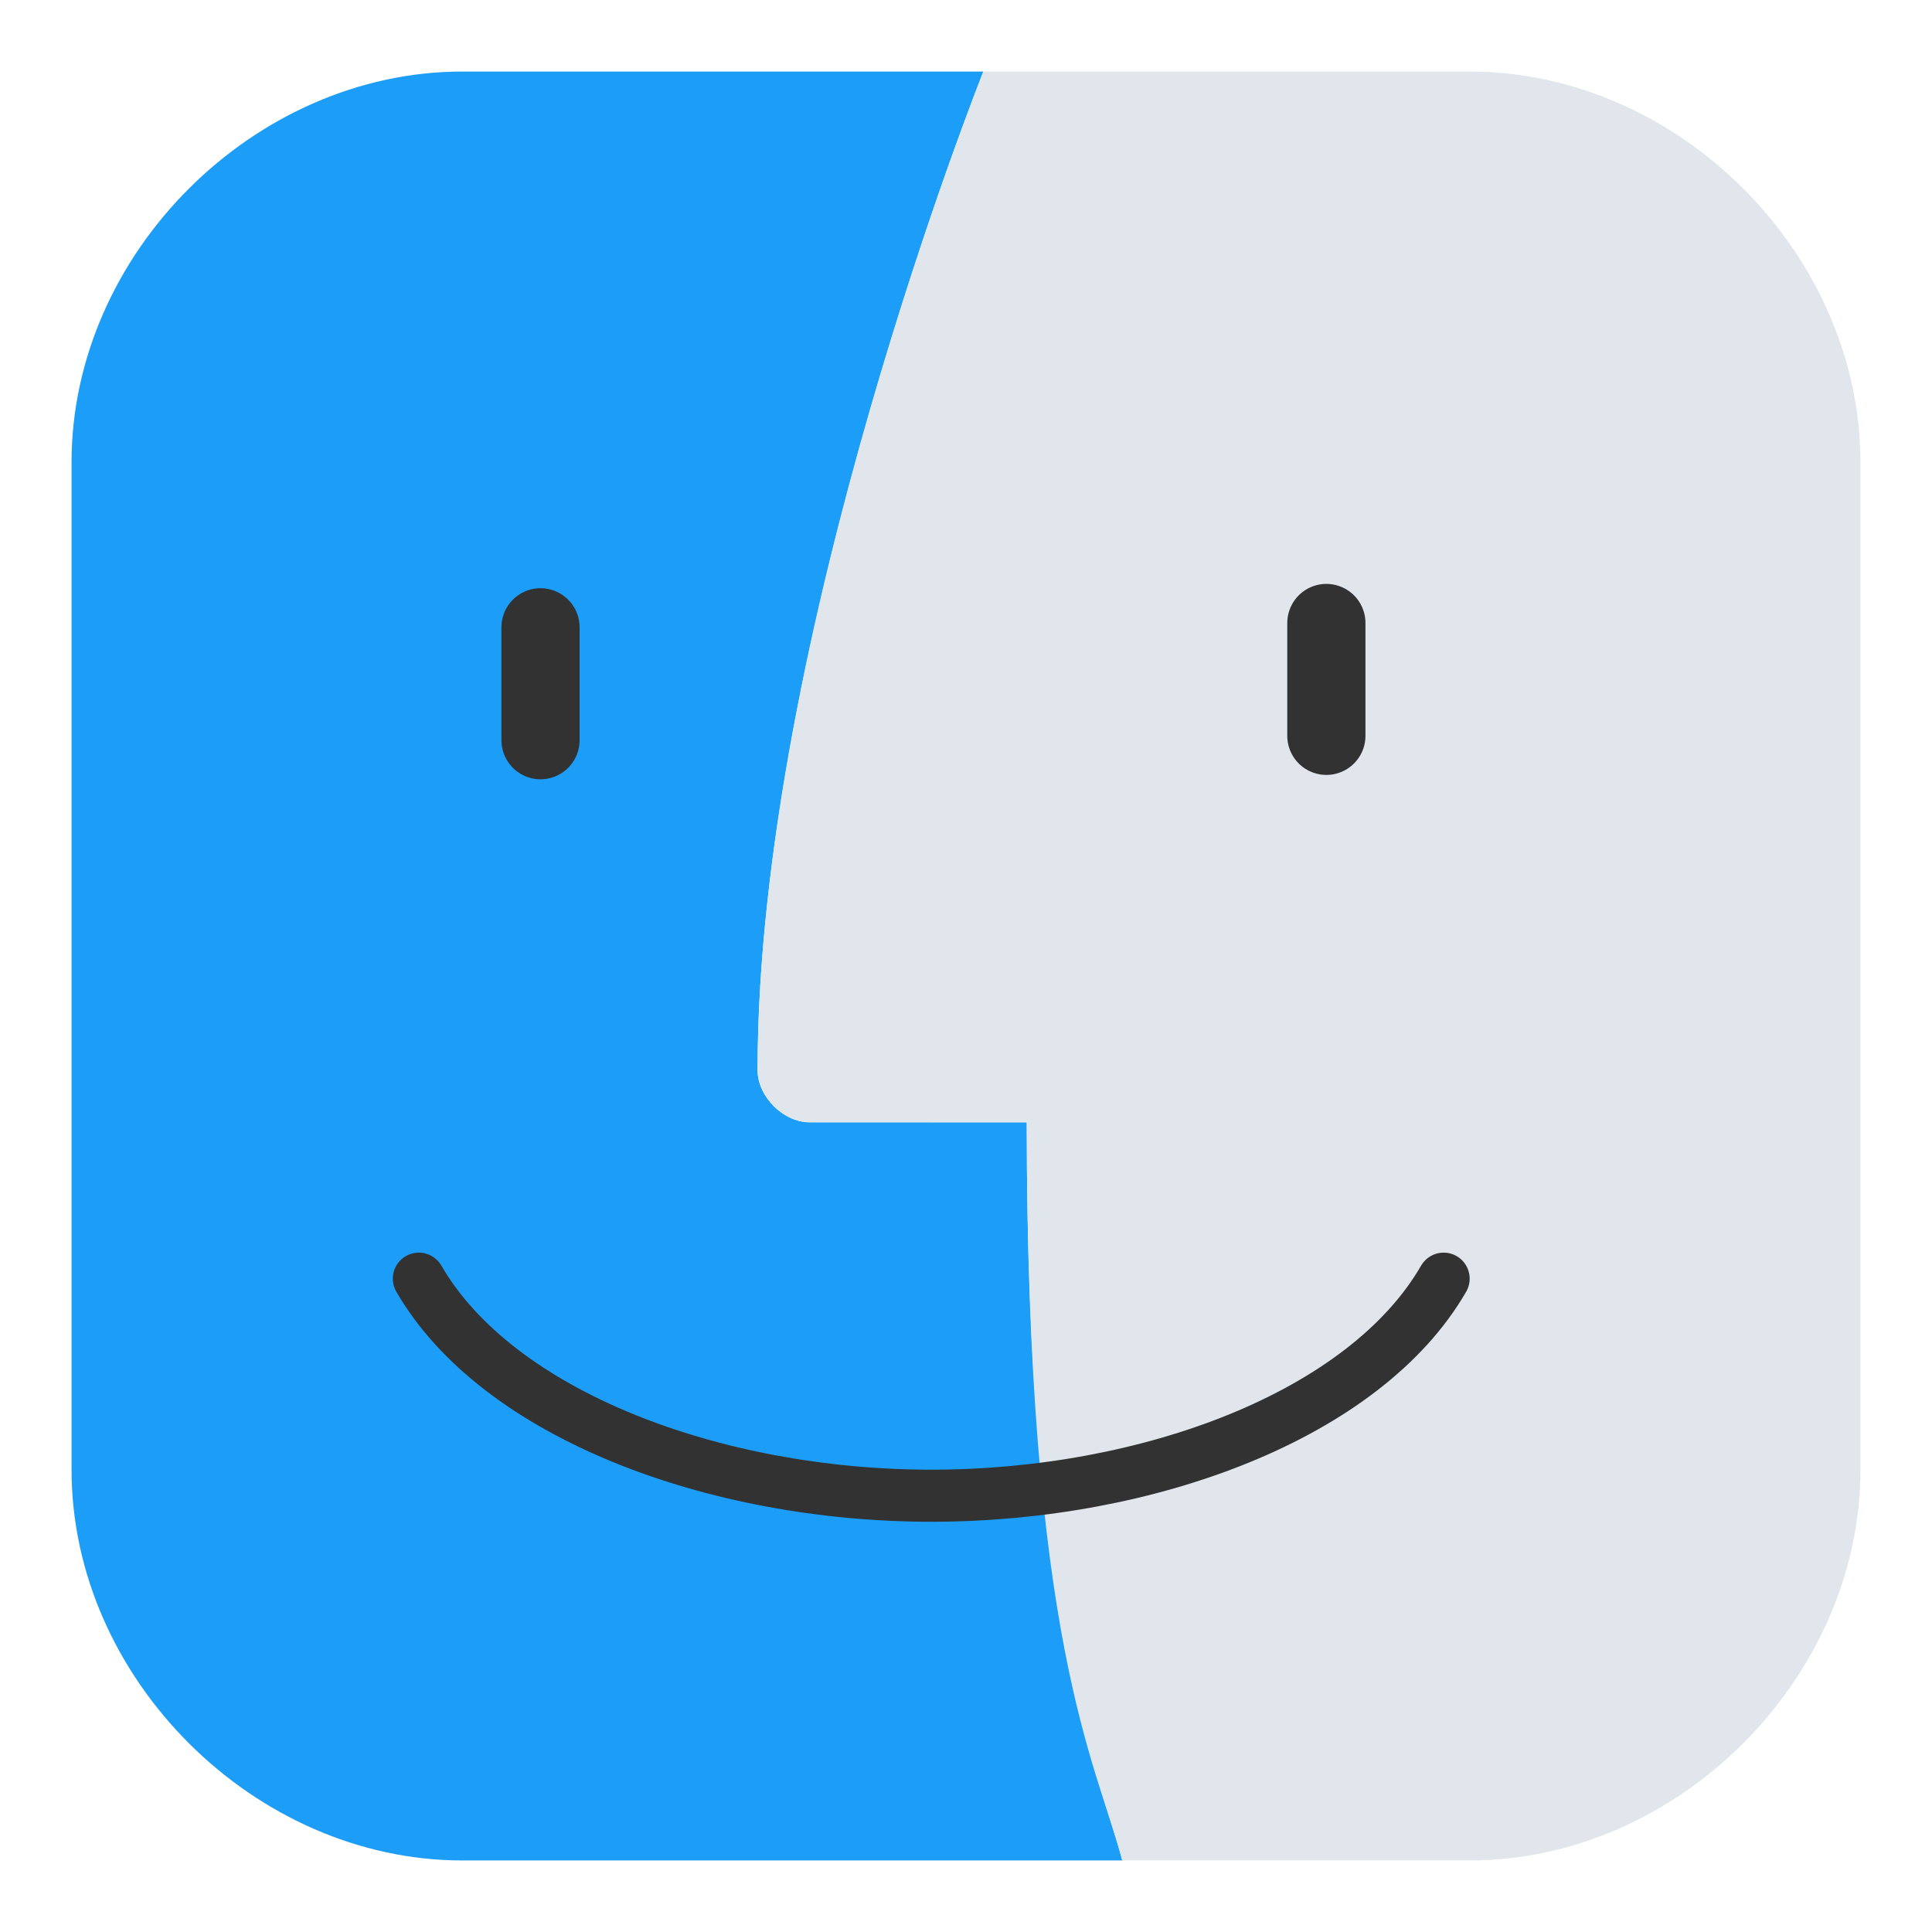
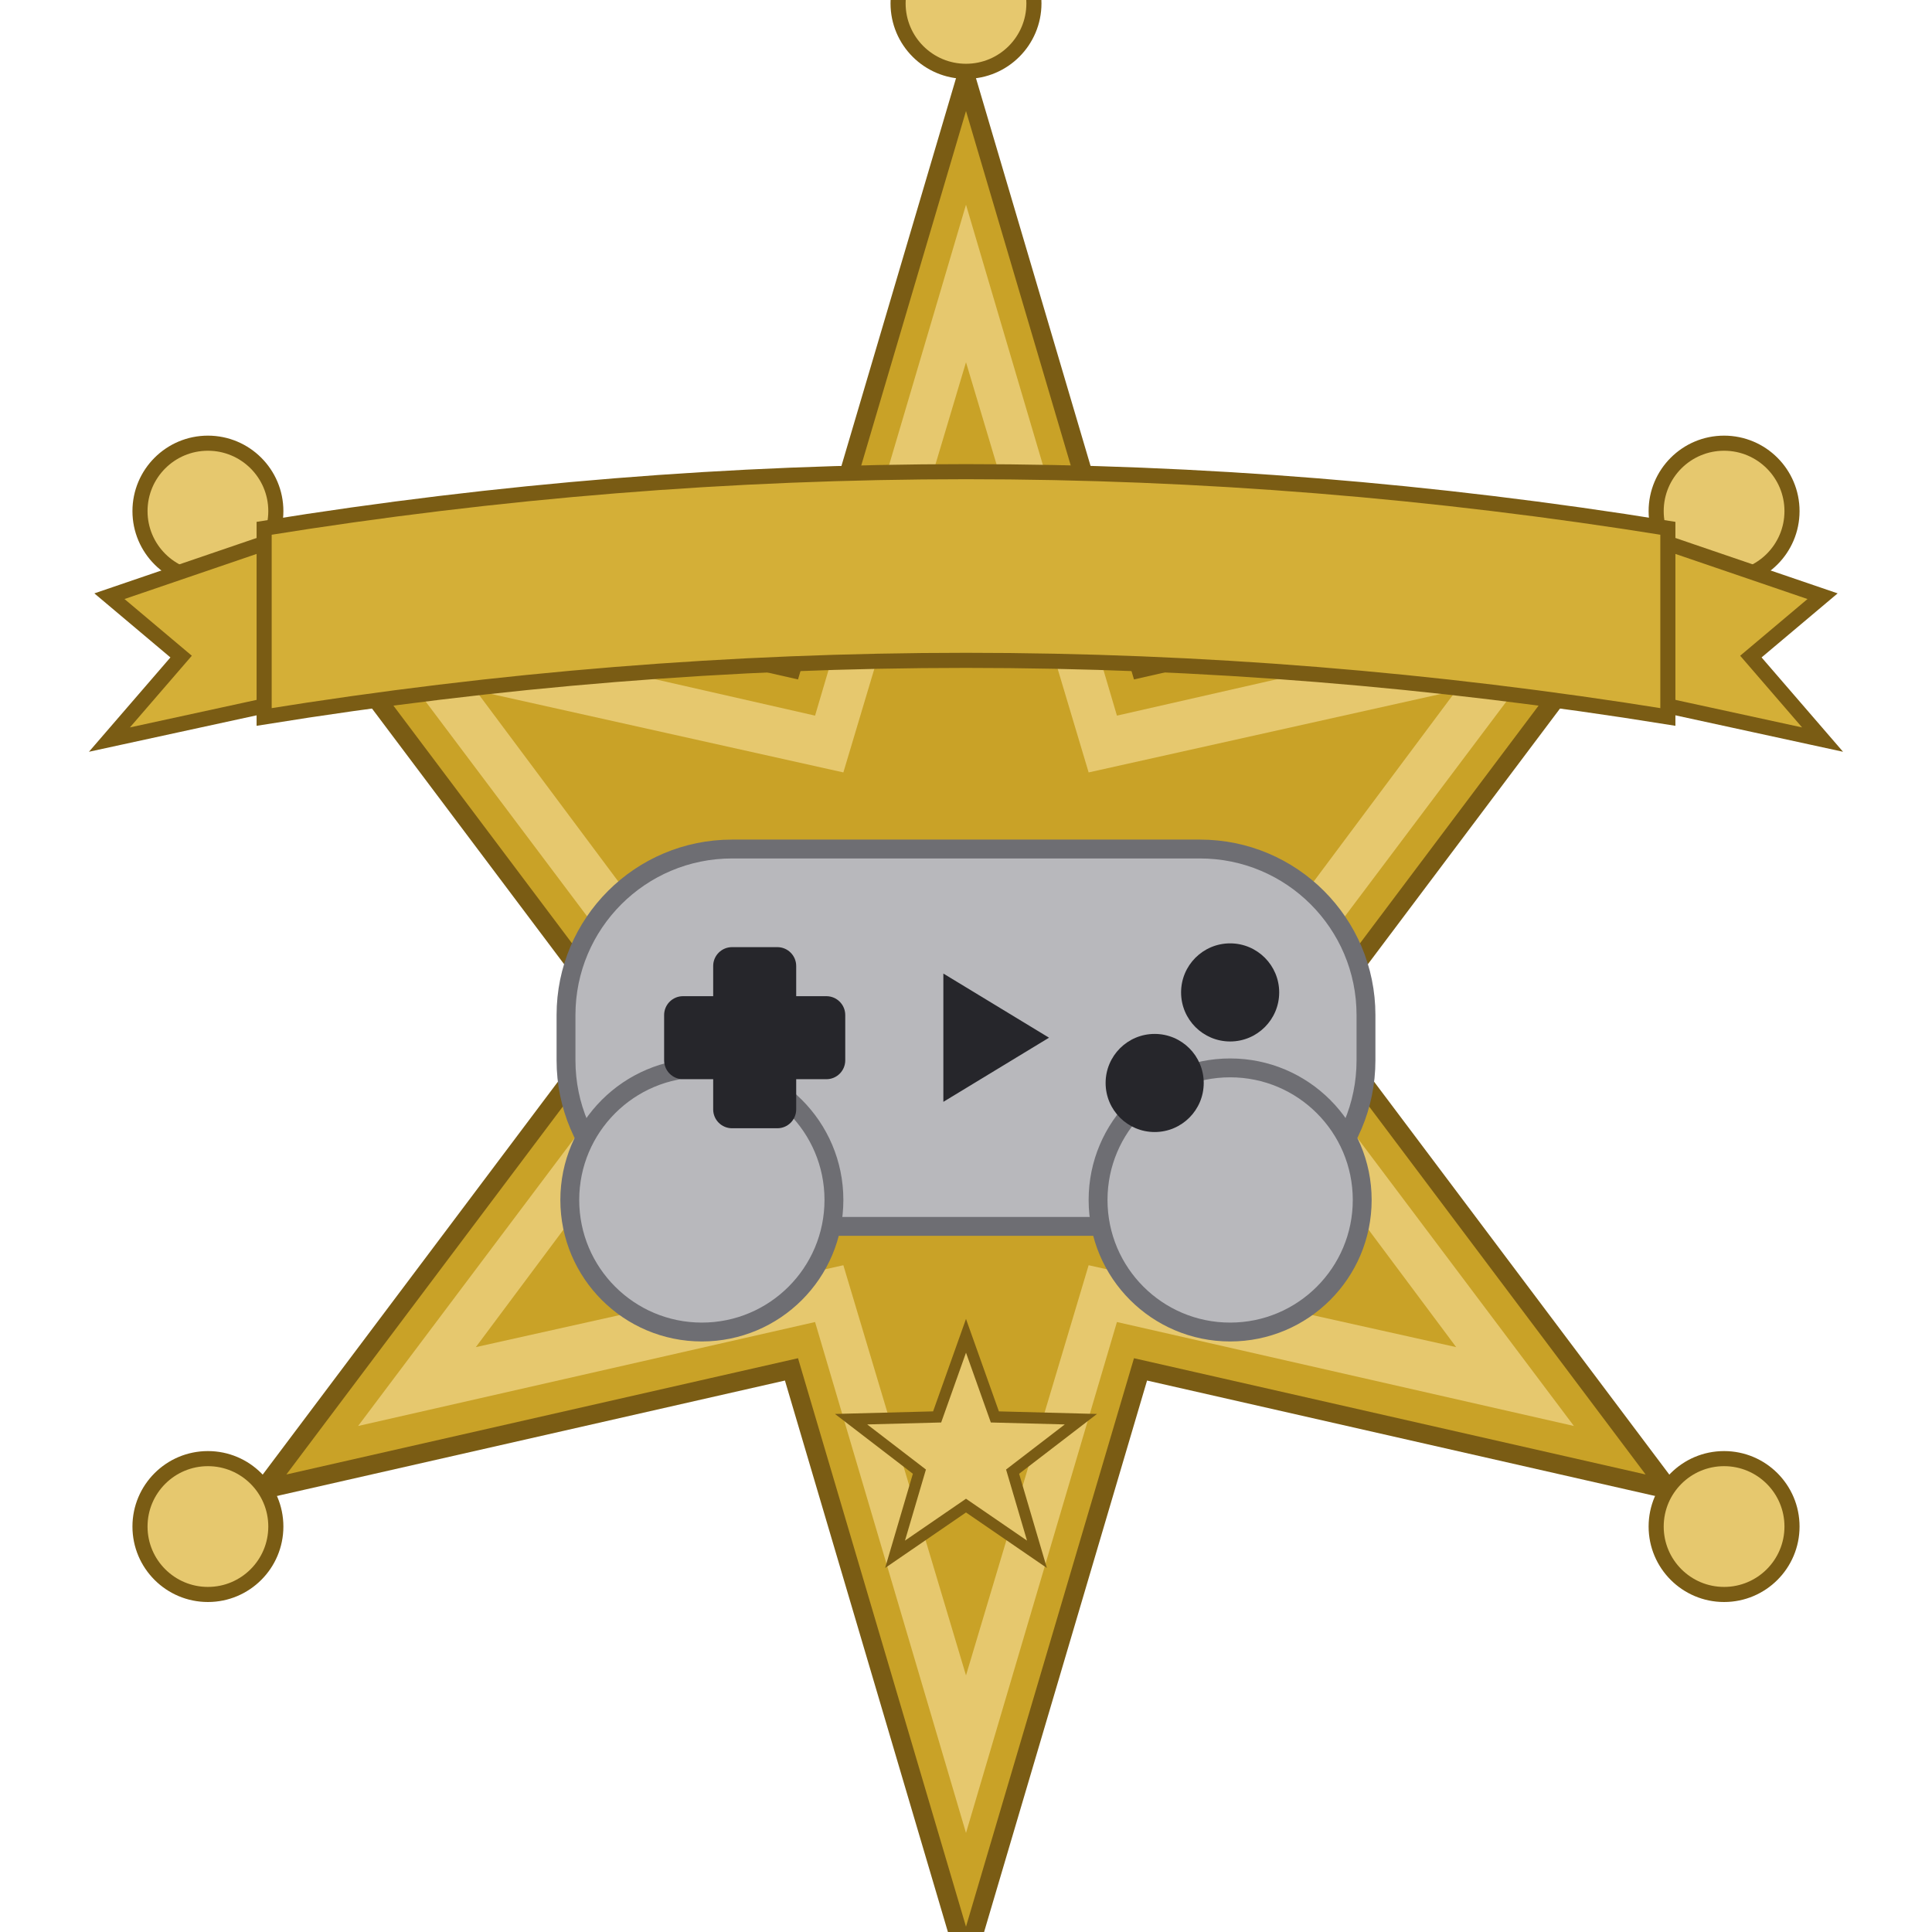
- <svg xmlns="http://www.w3.org/2000/svg" width="32" height="32" viewBox="0 0 25.6 25.6">
-   <path fill="#1c9ef8" d="M.948 19.474V6.126c0-2.767 2.42-5.178 5.178-5.178h6.904s-2.992 7.506-2.992 13.233c0 .346.337.69.69.69h2.877c0 6.648.906 8.436 1.266 9.781H6.126c-2.75 0-5.178-2.407-5.178-5.178z" />
-   <path fill="none" stroke="#323232" stroke-linecap="round" stroke-width="1.036" d="M7.162 8.312v1.496" />
-   <path fill="#e1e6ed" d="M10.729 14.871c-.352 0-.69-.344-.69-.69C10.038 8.414 13.03.948 13.03.948h6.444c2.77 0 5.178 2.416 5.178 5.178v13.348c0 2.754-2.407 5.178-5.178 5.178h-4.603c-.357-1.333-1.266-2.887-1.266-9.78z" />
-   <g fill="none" stroke="#323232" stroke-linecap="round">
-     <path stroke-width="1.036" d="M17.575 8.255V9.75" />
-     <path stroke-width=".69" d="M5.55 16.943c1.037 1.794 3.907 2.876 6.79 2.876 2.877 0 5.745-1.068 6.789-2.876" />
-   </g>
+ <svg xmlns="http://www.w3.org/2000/svg" width="32" height="32" viewBox="0 0 1024 1024">
+   <polygon fill="#c9a227" stroke="#7a5c14" stroke-width="10" points="512.0,41.2 419.5,354.2 139.6,290.6 327.0,540.0 139.6,789.4 419.5,725.8 512.0,1038.8 604.5,725.8 884.4,789.4 697.0,540.0 884.4,290.6 604.5,354.2" />
+   <polygon fill="#e6c86e" points="512.0,108.5 432.0,379.3 189.8,324.2 352.0,540.0 189.8,755.8 432.0,700.7 512.0,971.5 592.0,700.7 834.2,755.8 672.0,540.0 834.2,324.2 592.0,379.3" />
+   <polygon fill="#c9a227" points="512.0,192.0 447.0,409.4 252.2,366.0 382.0,540.0 252.2,714.0 447.0,670.6 512.0,888.0 577.0,670.6 771.8,714.0 642.0,540.0 771.8,366.0 577.0,409.4" />
+   <circle fill="#e6c86e" stroke="#7a5c14" stroke-width="8" cx="512.0" cy="1.8" r="36" />
+   <circle fill="#e6c86e" stroke="#7a5c14" stroke-width="8" cx="110.2" cy="270.9" r="36" />
+   <circle fill="#e6c86e" stroke="#7a5c14" stroke-width="8" cx="110.2" cy="809.1" r="36" />
+   <circle fill="#e6c86e" stroke="#7a5c14" stroke-width="8" cx="512.0" cy="1078.2" r="36" />
+   <circle fill="#e6c86e" stroke="#7a5c14" stroke-width="8" cx="913.8" cy="809.1" r="36" />
+   <circle fill="#e6c86e" stroke="#7a5c14" stroke-width="8" cx="913.8" cy="270.9" r="36" />
+   <polygon fill="#d4af37" stroke="#7a5c14" stroke-width="8" points="140.0,288.0 58.0,316.0 96.0,348.0 58.0,392.0 150.0,372.0" />
+   <polygon fill="#d4af37" stroke="#7a5c14" stroke-width="8" points="884.0,288.0 966.0,316.0 928.0,348.0 966.0,392.0 874.0,372.0" />
+   <path fill="#d4af37" stroke="#7a5c14" stroke-width="8" d="M140,280.0 Q512,220.0 884,280.0 L884,380.0 Q512,320.0 140,380.0 Z" />
+   <rect fill="#b8b8bc" stroke="#6e6e73" stroke-width="10" x="300" y="450.0" width="424" height="200.0" rx="88" />
+   <circle fill="#b8b8bc" stroke="#6e6e73" stroke-width="10" cx="372" cy="636.0" r="70" />
+   <circle fill="#b8b8bc" stroke="#6e6e73" stroke-width="10" cx="652" cy="636.0" r="70" />
+   <rect fill="#26262b" x="378" y="502.0" width="44" height="96.0" rx="10" />
+   <rect fill="#26262b" x="352" y="528.0" width="96" height="44.0" rx="10" />
+   <polygon fill="#26262b" points="500.0,516.0 500.0,584.0 556.0,550.0" />
+   <circle fill="#26262b" cx="612" cy="574.0" r="26" />
+   <circle fill="#26262b" cx="652" cy="526.0" r="26" />
+   <polygon fill="#e6c86e" stroke="#7a5c14" stroke-width="6" points="512.0,708.0 496.7,751.0 451.1,752.2 487.3,780.0 474.4,823.8 512.0,798.0 549.6,823.8 536.7,780.0 572.9,752.2 527.3,751.0" />
</svg>
